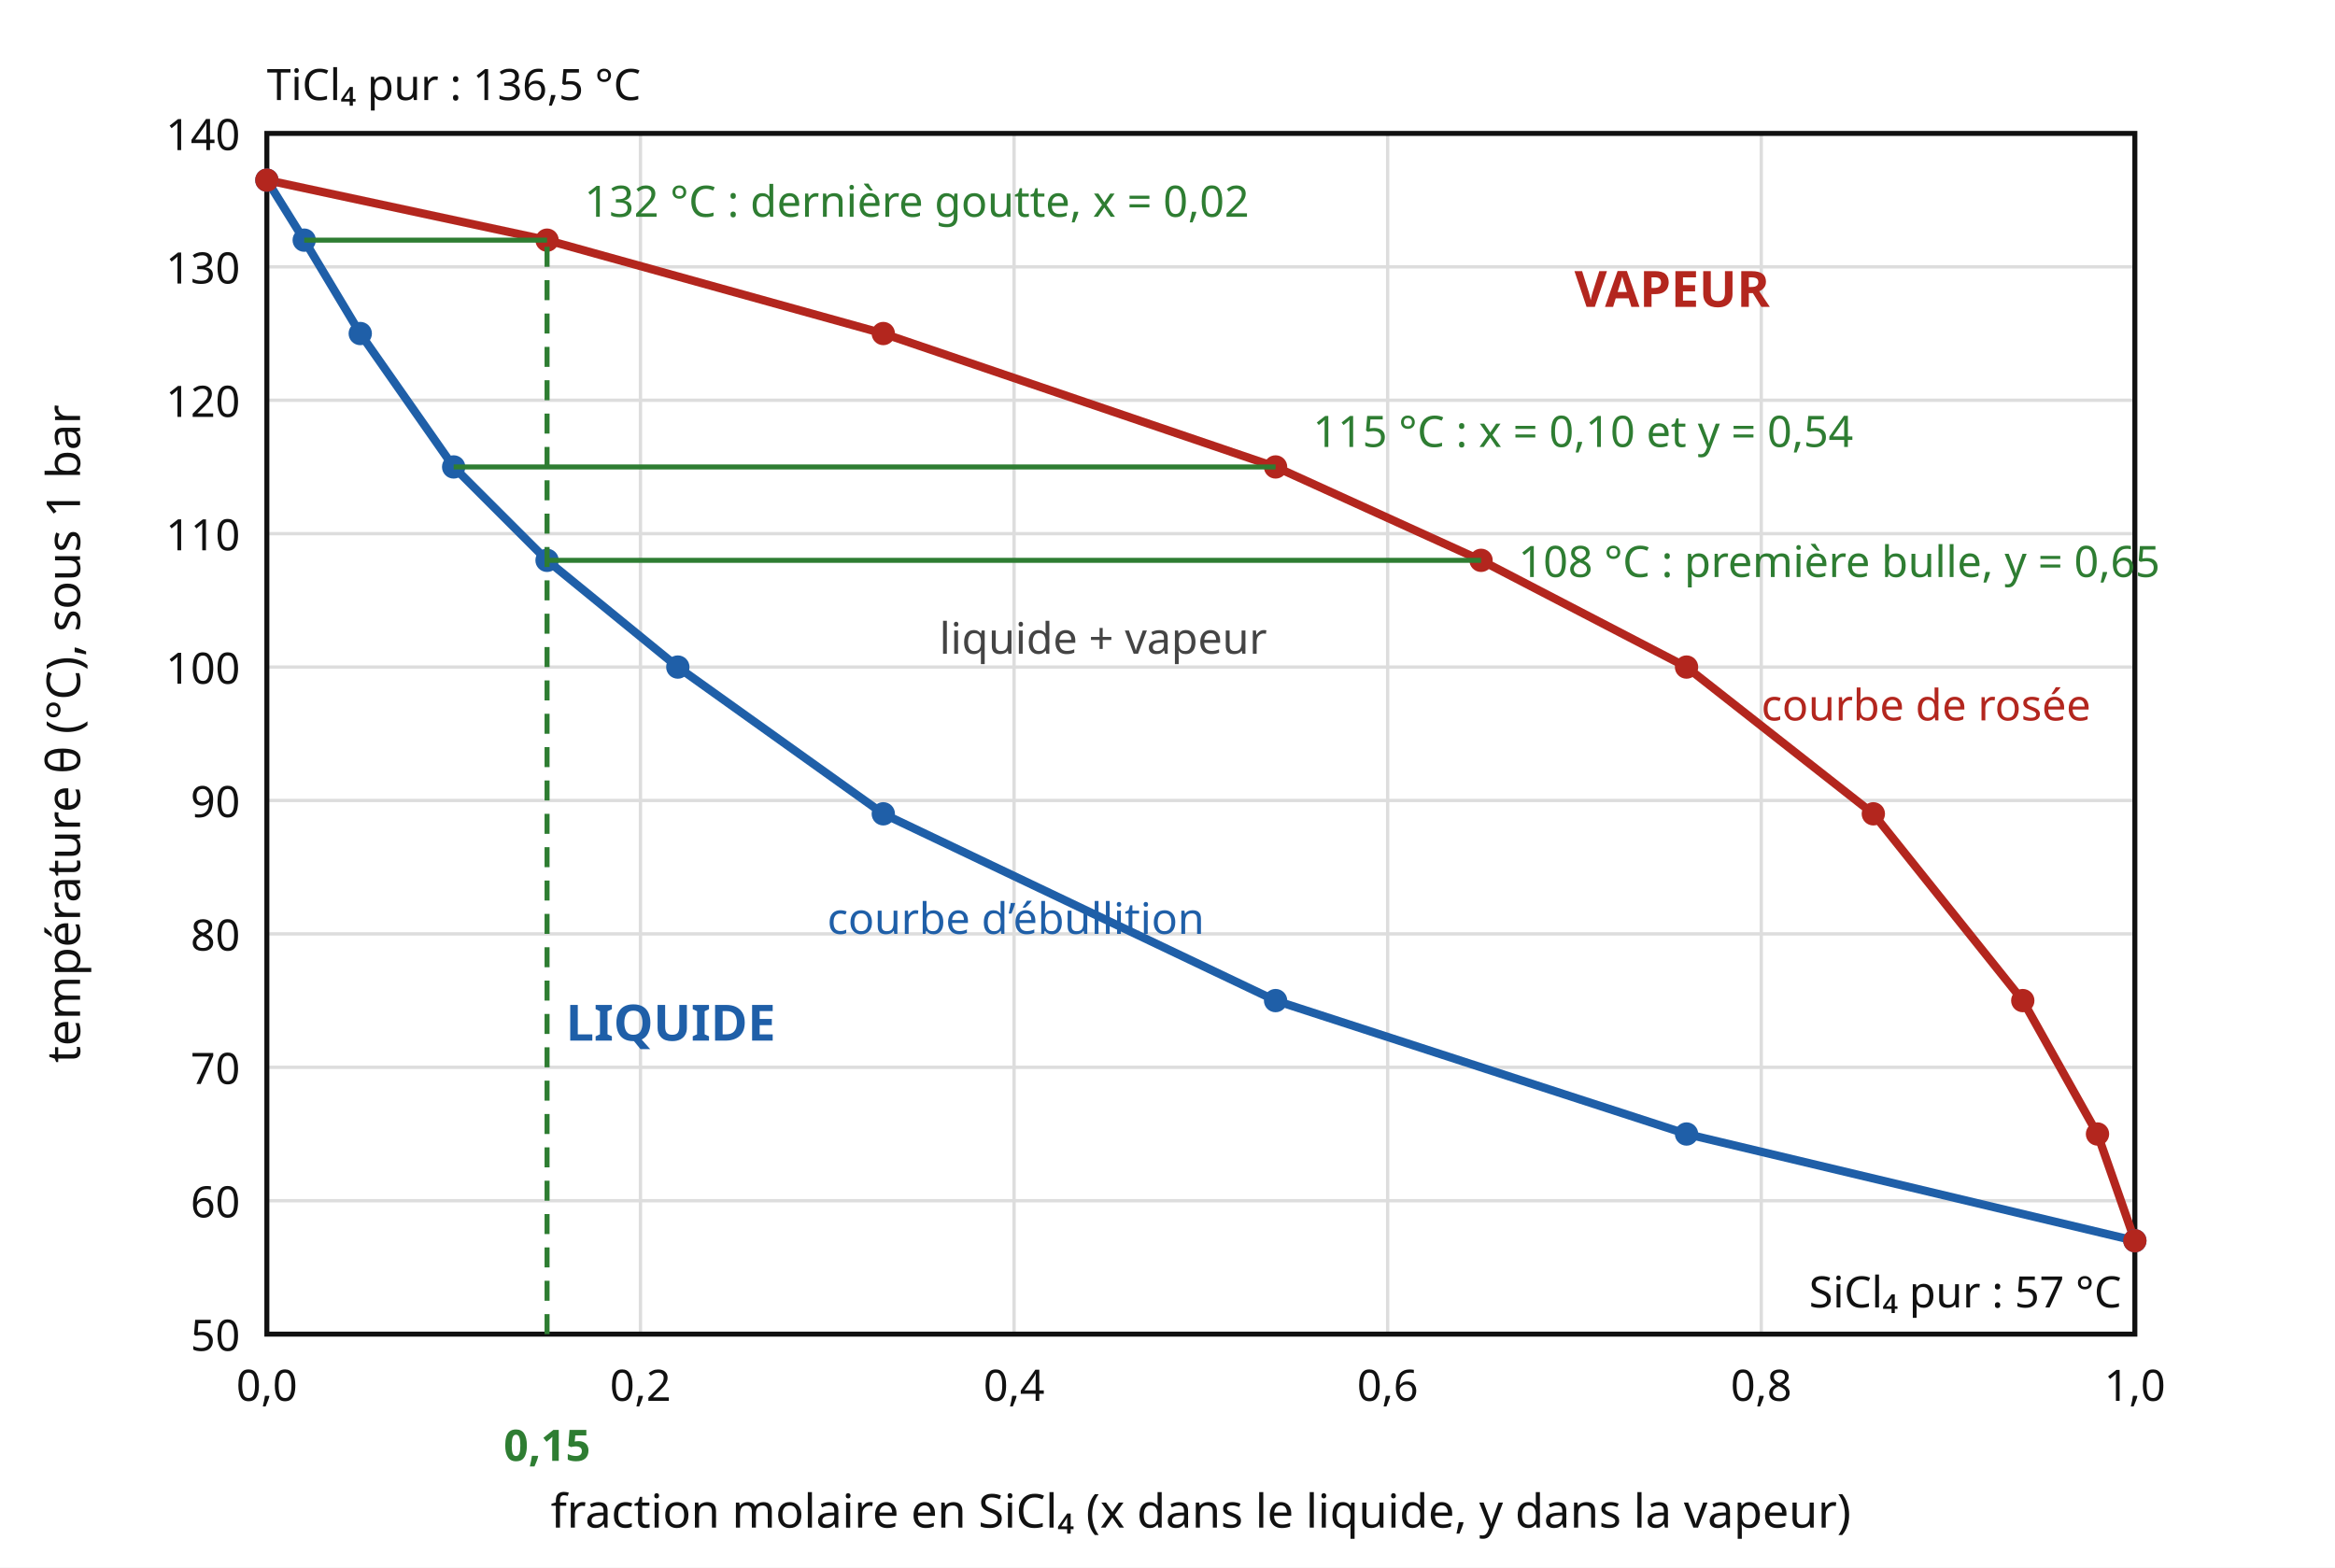
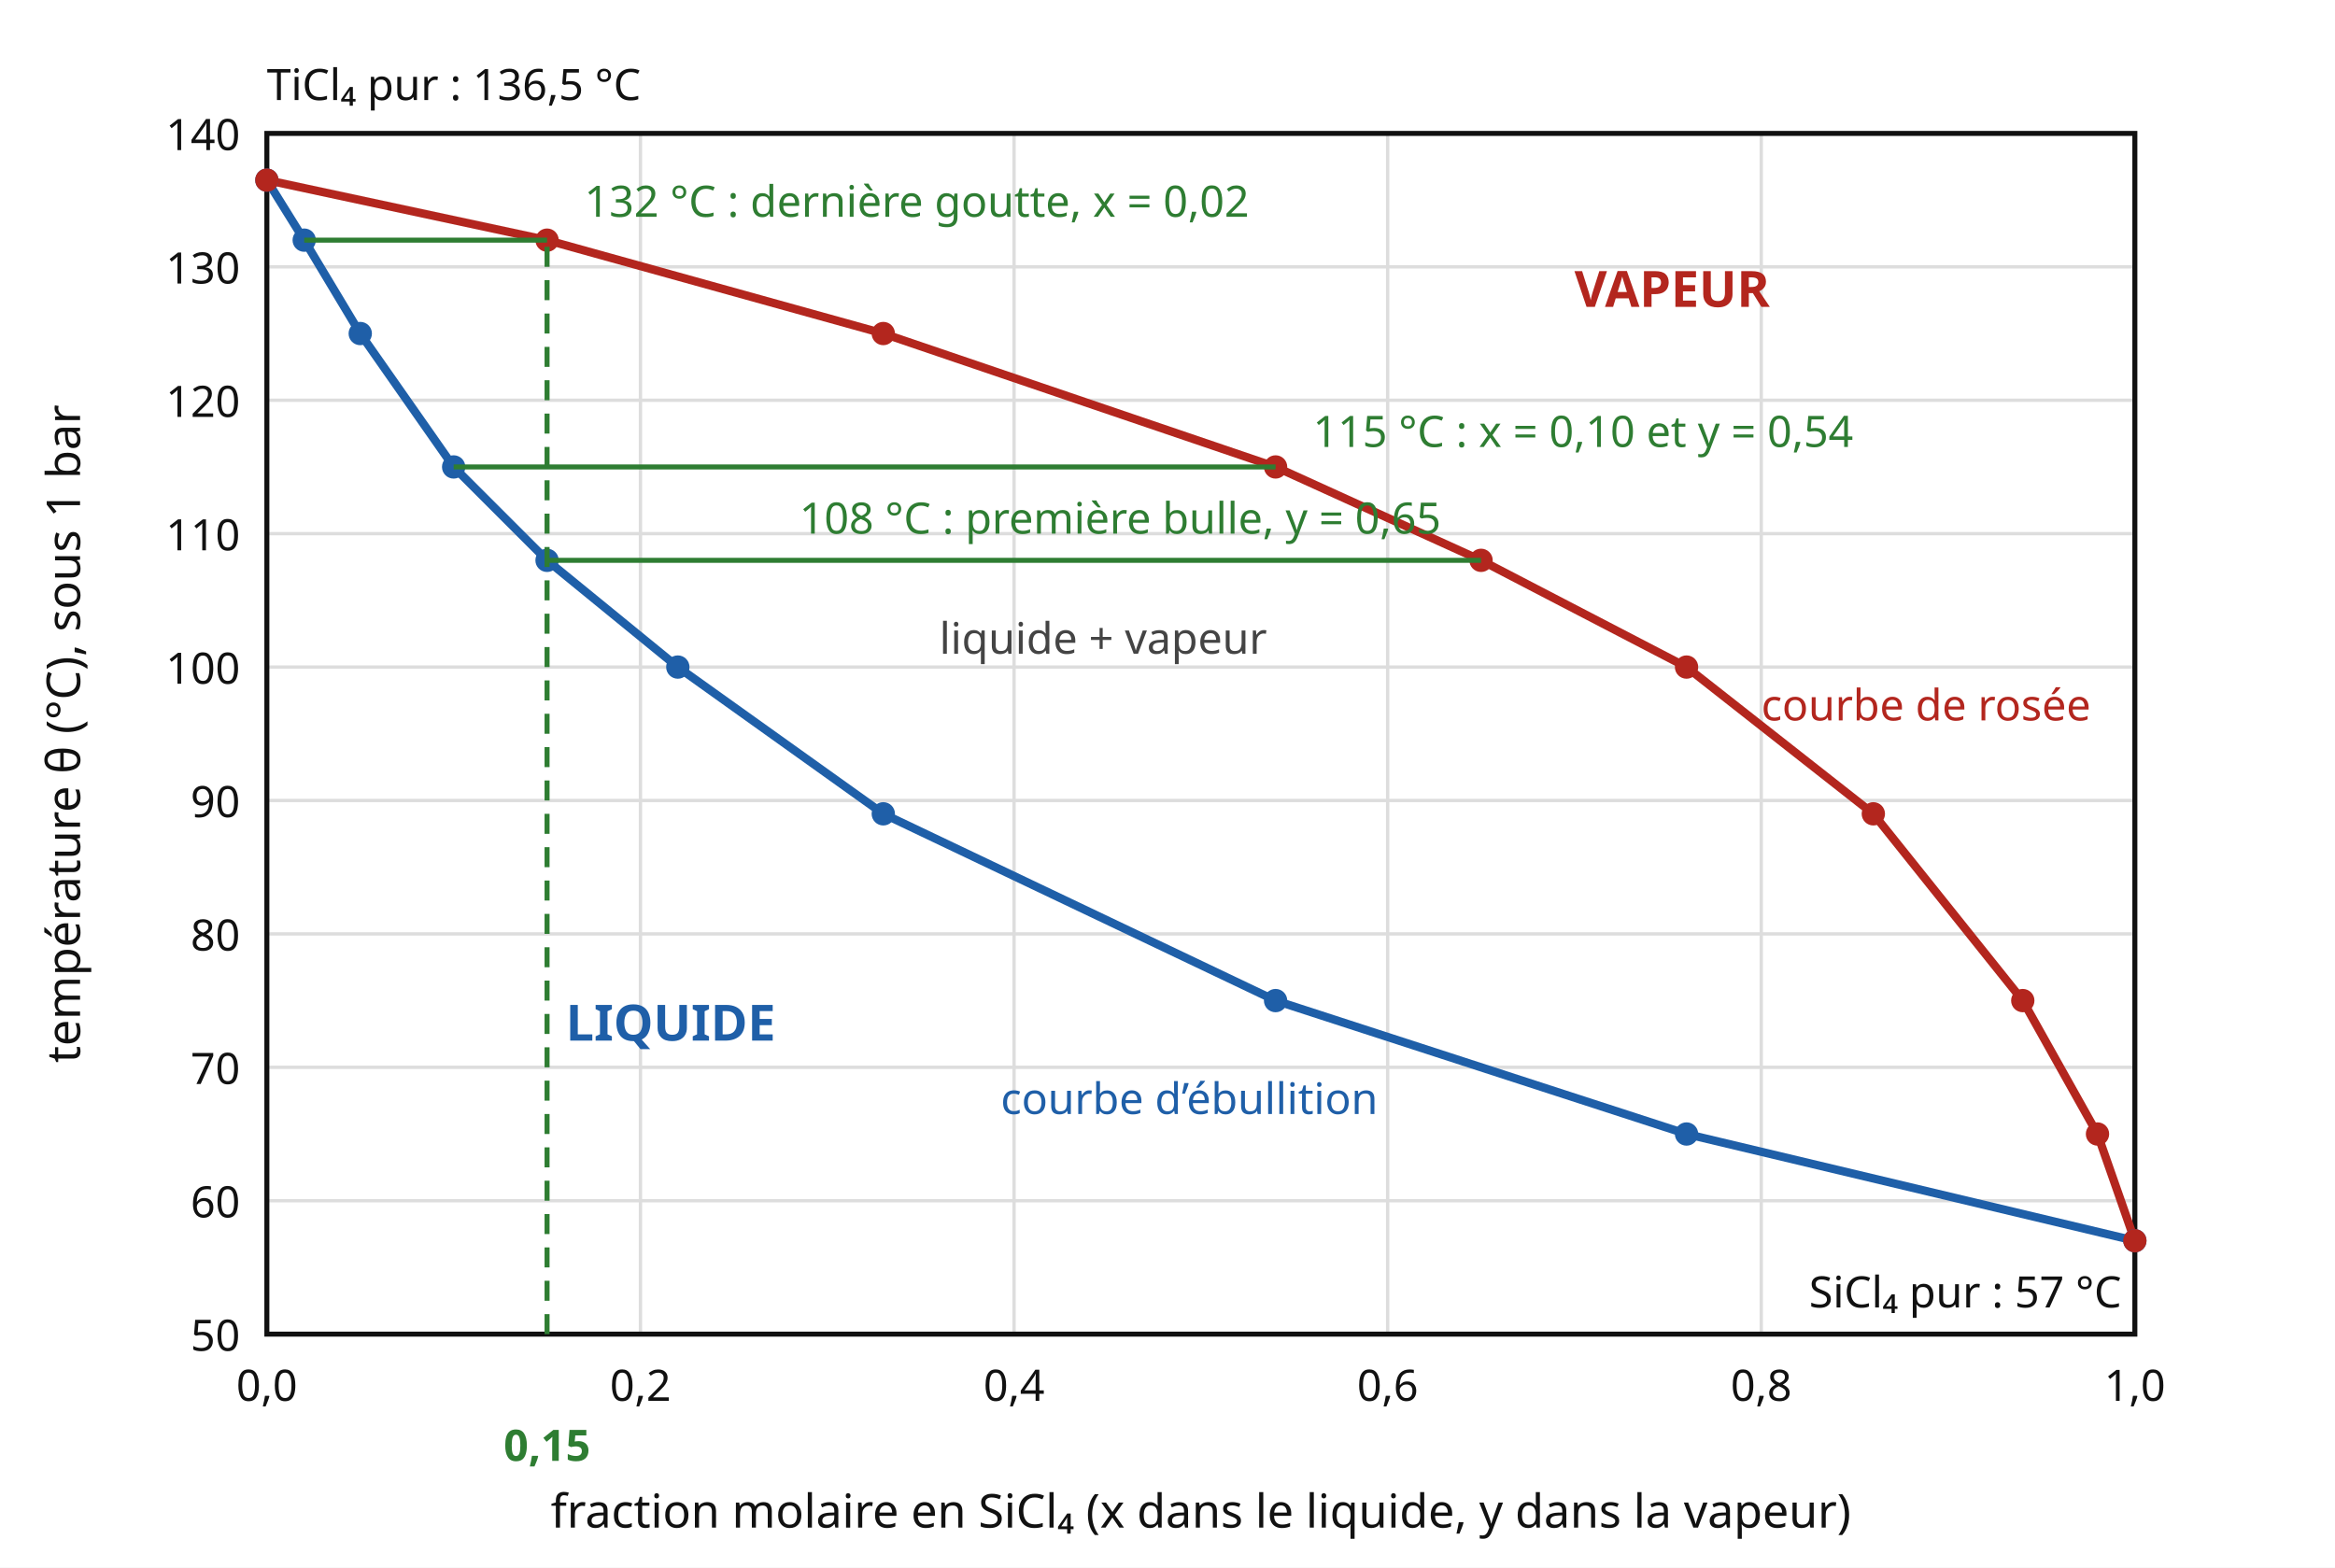
<svg xmlns="http://www.w3.org/2000/svg" viewBox="0 0 700 470" width="700" height="470" font-family="sans-serif" font-size="14">
  <rect width="700" height="470" fill="#ffffff" />
  <line x1="80.0" y1="400.0" x2="640.0" y2="400.0" stroke="#dddddd" stroke-width="1" />
  <text x="72.0" y="405.0" text-anchor="end" font-size="13" fill="#111" font-weight="normal" font-style="normal">50</text>
  <line x1="80.0" y1="360.0" x2="640.0" y2="360.0" stroke="#dddddd" stroke-width="1" />
  <text x="72.0" y="365.0" text-anchor="end" font-size="13" fill="#111" font-weight="normal" font-style="normal">60</text>
  <line x1="80.0" y1="320.0" x2="640.0" y2="320.0" stroke="#dddddd" stroke-width="1" />
  <text x="72.0" y="325.0" text-anchor="end" font-size="13" fill="#111" font-weight="normal" font-style="normal">70</text>
  <line x1="80.0" y1="280.0" x2="640.0" y2="280.0" stroke="#dddddd" stroke-width="1" />
  <text x="72.0" y="285.0" text-anchor="end" font-size="13" fill="#111" font-weight="normal" font-style="normal">80</text>
  <line x1="80.0" y1="240.0" x2="640.0" y2="240.0" stroke="#dddddd" stroke-width="1" />
  <text x="72.0" y="245.0" text-anchor="end" font-size="13" fill="#111" font-weight="normal" font-style="normal">90</text>
  <line x1="80.0" y1="200.0" x2="640.0" y2="200.0" stroke="#dddddd" stroke-width="1" />
  <text x="72.0" y="205.0" text-anchor="end" font-size="13" fill="#111" font-weight="normal" font-style="normal">100</text>
  <line x1="80.0" y1="160.0" x2="640.0" y2="160.0" stroke="#dddddd" stroke-width="1" />
  <text x="72.0" y="165.0" text-anchor="end" font-size="13" fill="#111" font-weight="normal" font-style="normal">110</text>
  <line x1="80.0" y1="120.0" x2="640.0" y2="120.0" stroke="#dddddd" stroke-width="1" />
  <text x="72.0" y="125.0" text-anchor="end" font-size="13" fill="#111" font-weight="normal" font-style="normal">120</text>
  <line x1="80.0" y1="80.0" x2="640.0" y2="80.0" stroke="#dddddd" stroke-width="1" />
  <text x="72.0" y="85.0" text-anchor="end" font-size="13" fill="#111" font-weight="normal" font-style="normal">130</text>
  <line x1="80.0" y1="40.0" x2="640.0" y2="40.0" stroke="#dddddd" stroke-width="1" />
  <text x="72.0" y="45.0" text-anchor="end" font-size="13" fill="#111" font-weight="normal" font-style="normal">140</text>
  <line x1="80.0" y1="400.0" x2="80.0" y2="40.0" stroke="#dddddd" stroke-width="1" />
  <text x="80.0" y="420.0" text-anchor="middle" font-size="13" fill="#111" font-weight="normal" font-style="normal">0,0</text>
  <line x1="192.0" y1="400.0" x2="192.0" y2="40.0" stroke="#dddddd" stroke-width="1" />
  <text x="192.0" y="420.0" text-anchor="middle" font-size="13" fill="#111" font-weight="normal" font-style="normal">0,2</text>
  <line x1="304.0" y1="400.0" x2="304.0" y2="40.0" stroke="#dddddd" stroke-width="1" />
  <text x="304.0" y="420.0" text-anchor="middle" font-size="13" fill="#111" font-weight="normal" font-style="normal">0,4</text>
  <line x1="416.0" y1="400.0" x2="416.0" y2="40.0" stroke="#dddddd" stroke-width="1" />
  <text x="416.0" y="420.0" text-anchor="middle" font-size="13" fill="#111" font-weight="normal" font-style="normal">0,6</text>
  <line x1="528.0" y1="400.0" x2="528.0" y2="40.0" stroke="#dddddd" stroke-width="1" />
  <text x="528.0" y="420.0" text-anchor="middle" font-size="13" fill="#111" font-weight="normal" font-style="normal">0,8</text>
  <line x1="640.0" y1="400.0" x2="640.0" y2="40.0" stroke="#dddddd" stroke-width="1" />
  <text x="640.0" y="420.0" text-anchor="middle" font-size="13" fill="#111" font-weight="normal" font-style="normal">1,0</text>
  <rect x="80" y="40" width="560" height="360" fill="none" stroke="#111" stroke-width="1.5" />
  <polyline points="640.0,372.0 505.6,340.0 382.4,300.0 264.8,244.0 203.2,200.0 164.0,168.0 136.0,140.0 108.0,100.0 91.2,72.0 80.0,54.0" fill="none" stroke="#1f5fa8" stroke-width="2.5" />
  <polyline points="640.0,372.0 628.8,340.0 606.4,300.0 561.6,244.0 505.6,200.0 444.0,168.0 382.4,140.0 264.8,100.0 164.0,72.0 80.0,54.0" fill="none" stroke="#b3261e" stroke-width="2.5" />
  <circle cx="640.0" cy="372.0" r="3.5" fill="#1f5fa8" />
  <circle cx="505.6" cy="340.0" r="3.5" fill="#1f5fa8" />
  <circle cx="382.4" cy="300.0" r="3.5" fill="#1f5fa8" />
  <circle cx="264.8" cy="244.0" r="3.5" fill="#1f5fa8" />
  <circle cx="203.2" cy="200.0" r="3.5" fill="#1f5fa8" />
  <circle cx="164.0" cy="168.0" r="3.5" fill="#1f5fa8" />
  <circle cx="136.0" cy="140.0" r="3.5" fill="#1f5fa8" />
  <circle cx="108.0" cy="100.0" r="3.5" fill="#1f5fa8" />
  <circle cx="91.2" cy="72.0" r="3.5" fill="#1f5fa8" />
  <circle cx="80.0" cy="54.0" r="3.5" fill="#1f5fa8" />
  <circle cx="640.0" cy="372.0" r="3.5" fill="#b3261e" />
  <circle cx="628.8" cy="340.0" r="3.5" fill="#b3261e" />
  <circle cx="606.4" cy="300.0" r="3.5" fill="#b3261e" />
  <circle cx="561.6" cy="244.0" r="3.5" fill="#b3261e" />
  <circle cx="505.6" cy="200.0" r="3.5" fill="#b3261e" />
  <circle cx="444.0" cy="168.0" r="3.5" fill="#b3261e" />
  <circle cx="382.4" cy="140.0" r="3.5" fill="#b3261e" />
  <circle cx="264.8" cy="100.0" r="3.5" fill="#b3261e" />
  <circle cx="164.0" cy="72.0" r="3.5" fill="#b3261e" />
  <circle cx="80.0" cy="54.0" r="3.5" fill="#b3261e" />
  <line x1="164.0" y1="400.0" x2="164.0" y2="72.0" stroke="#2e7d32" stroke-width="1.5" stroke-dasharray="6 4" />
  <line x1="164.0" y1="168.0" x2="444.0" y2="168.0" stroke="#2e7d32" stroke-width="1.5" />
  <line x1="136.0" y1="140.0" x2="382.4" y2="140.0" stroke="#2e7d32" stroke-width="1.5" />
  <line x1="91.2" y1="72.0" x2="164.0" y2="72.0" stroke="#2e7d32" stroke-width="1.5" />
-   <text x="455.2" y="173.0" text-anchor="start" font-size="13" fill="#2e7d32" font-weight="normal" font-style="normal">108 °C : première bulle, y = 0,65</text>
+   <text x="432.0" y="160.0" text-anchor="end" font-size="13" fill="#2e7d32" font-weight="normal" font-style="normal">108 °C : première bulle, y = 0,65</text>
  <text x="393.6" y="134.0" text-anchor="start" font-size="13" fill="#2e7d32" font-weight="normal" font-style="normal">115 °C : x = 0,10 et y = 0,54</text>
  <text x="175.2" y="65.0" text-anchor="start" font-size="13" fill="#2e7d32" font-weight="normal" font-style="normal">132 °C : dernière goutte, x = 0,02</text>
  <text x="164.0" y="438.0" text-anchor="middle" font-size="13" fill="#2e7d32" font-weight="bold" font-style="normal">0,15</text>
  <text x="169.6" y="312.0" text-anchor="start" font-size="15" fill="#1f5fa8" font-weight="bold" font-style="normal">LIQUIDE</text>
  <text x="472.0" y="92.0" text-anchor="start" font-size="15" fill="#b3261e" font-weight="bold" font-style="normal">VAPEUR</text>
  <text x="281.6" y="196.0" text-anchor="start" font-size="13" fill="#444" font-weight="normal" font-style="normal">liquide + vapeur</text>
-   <text x="248.0" y="280.0" text-anchor="start" font-size="13" fill="#1f5fa8" font-weight="normal" font-style="normal">courbe d’ébullition</text>
+   <text x="300.0" y="334.0" text-anchor="start" font-size="13" fill="#1f5fa8" font-weight="normal" font-style="normal">courbe d’ébullition</text>
  <text x="528.0" y="216.0" text-anchor="start" font-size="13" fill="#b3261e" font-weight="normal" font-style="normal">courbe de rosée</text>
  <text x="360.0" y="458.0" text-anchor="middle" font-size="14" fill="#111" font-weight="normal" font-style="normal">fraction molaire en SiCl₄ (x dans le liquide, y dans la vapeur)</text>
  <text x="24" y="220.0" text-anchor="middle" font-size="14" fill="#111" transform="rotate(-90 24 220.0)">température θ (°C), sous 1 bar</text>
  <text x="80.0" y="30.0" text-anchor="start" font-size="13" fill="#111" font-weight="normal" font-style="normal">TiCl₄ pur : 136,5 °C</text>
  <text x="636.0" y="392.0" text-anchor="end" font-size="13" fill="#111" font-weight="normal" font-style="normal">SiCl₄ pur : 57 °C</text>
</svg>
